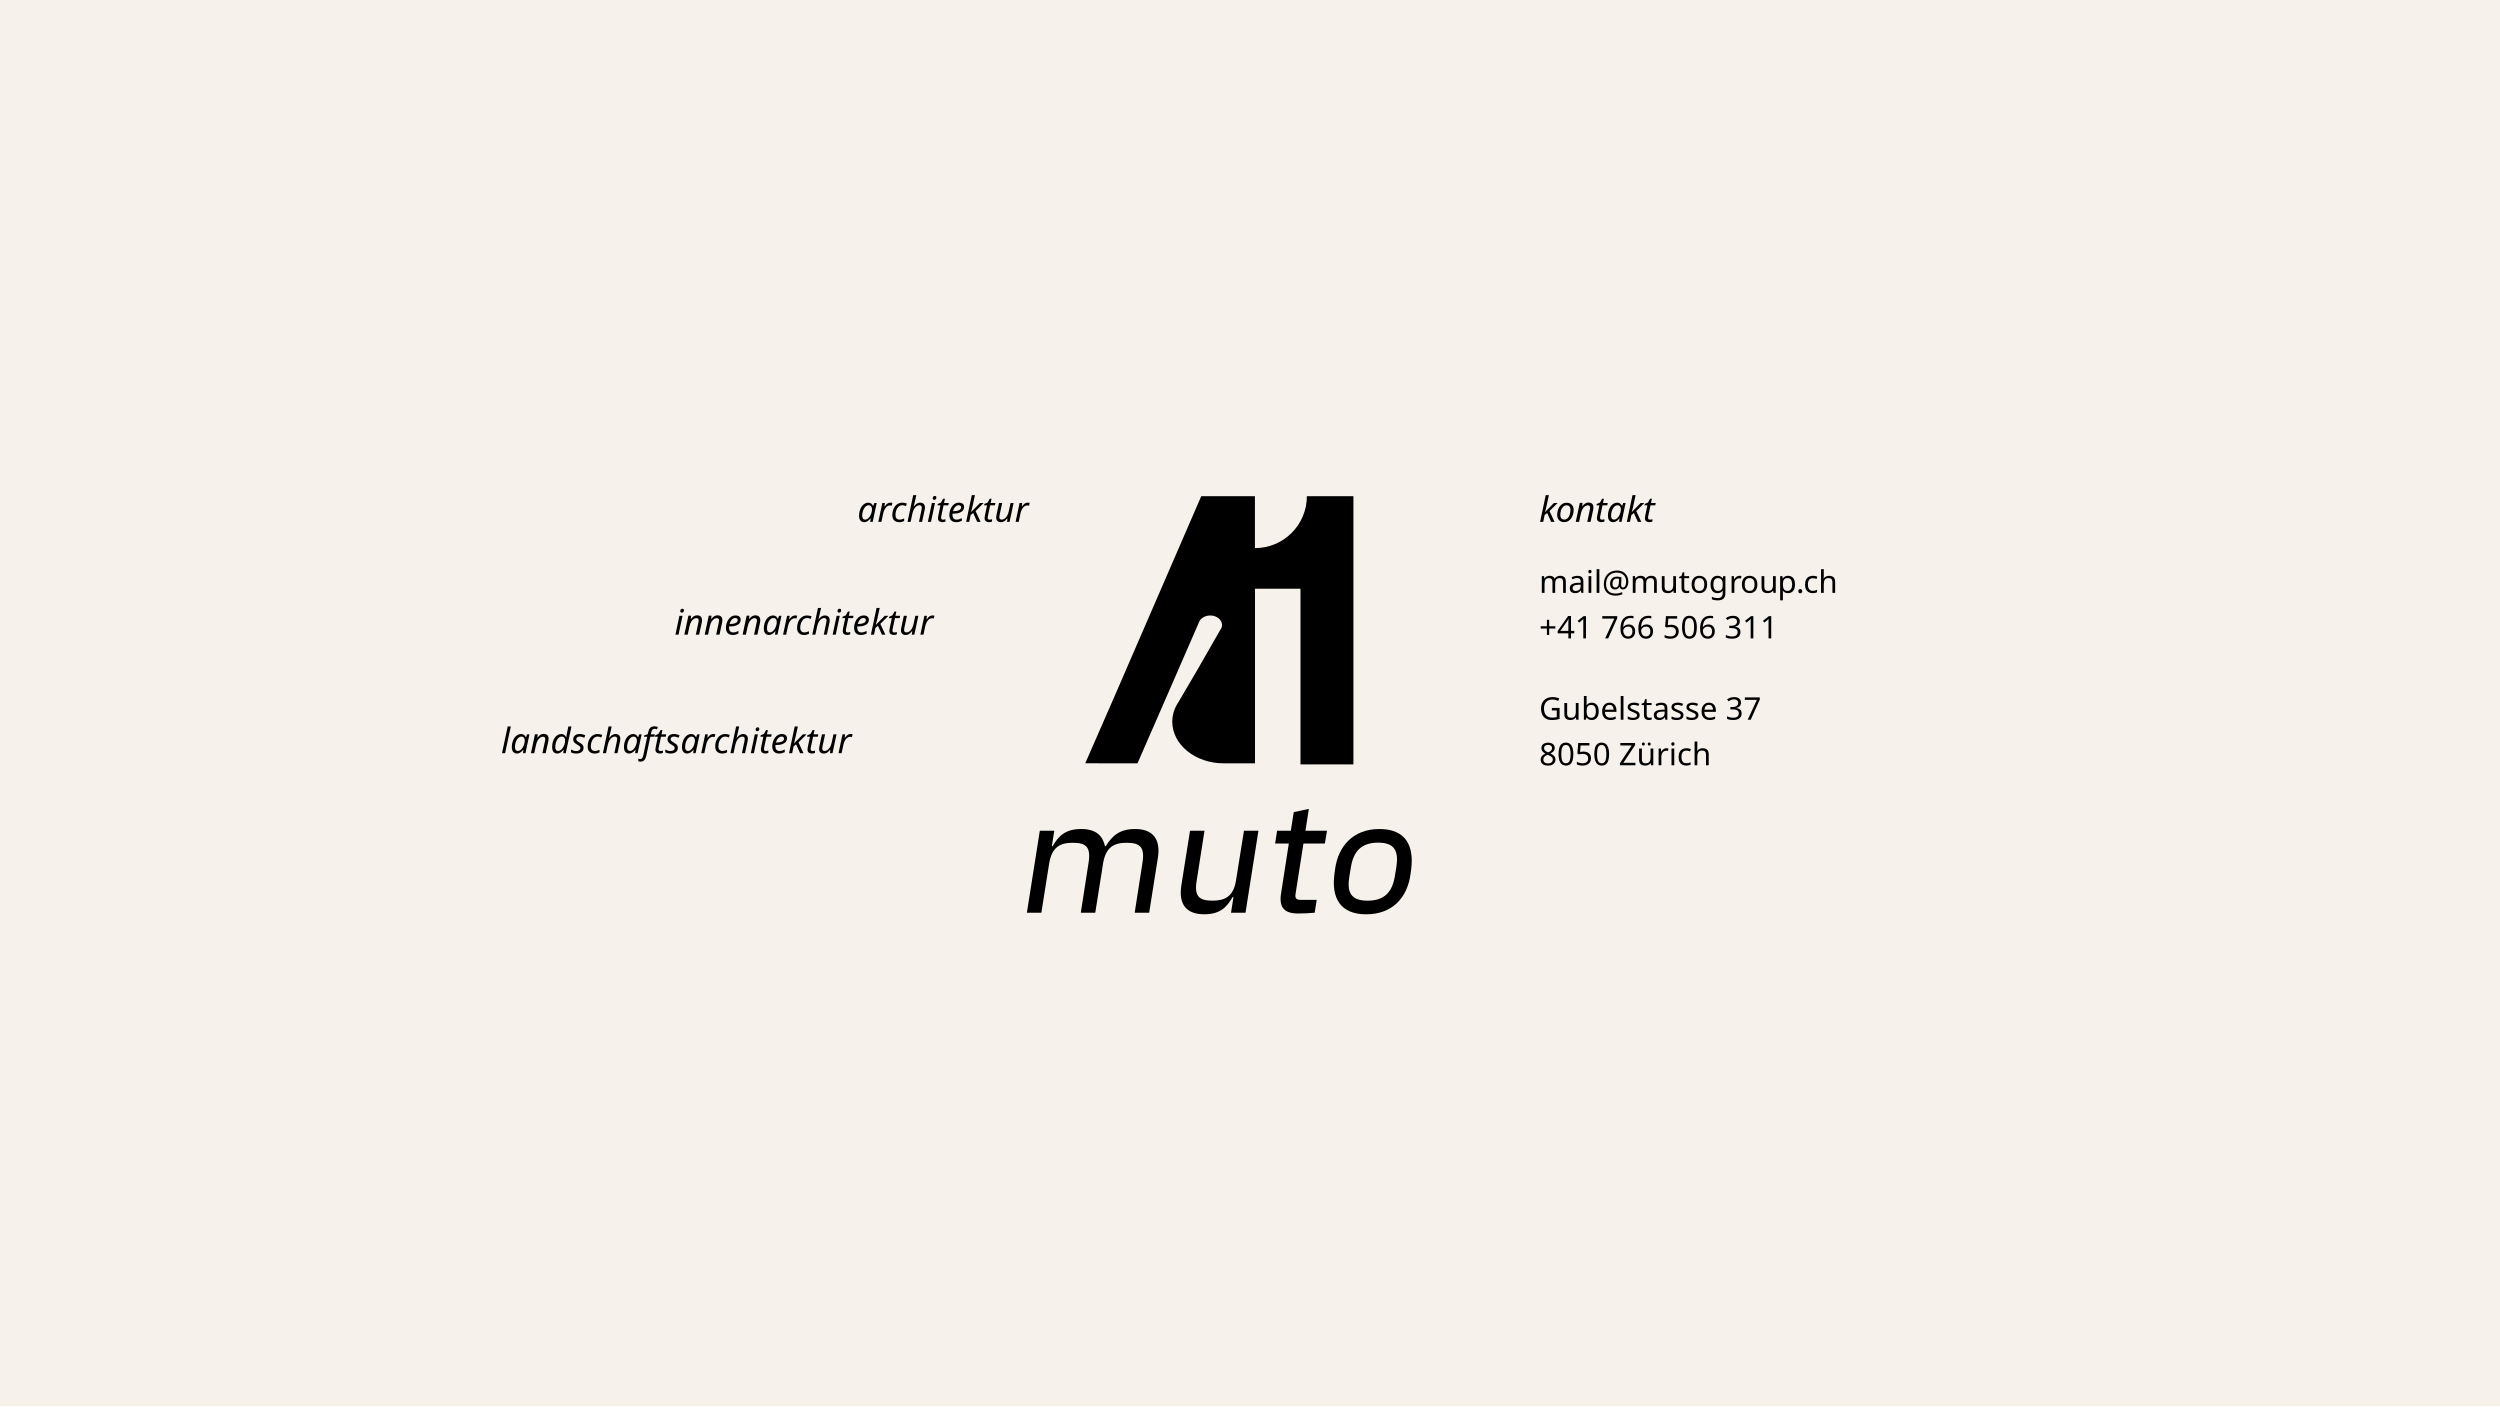
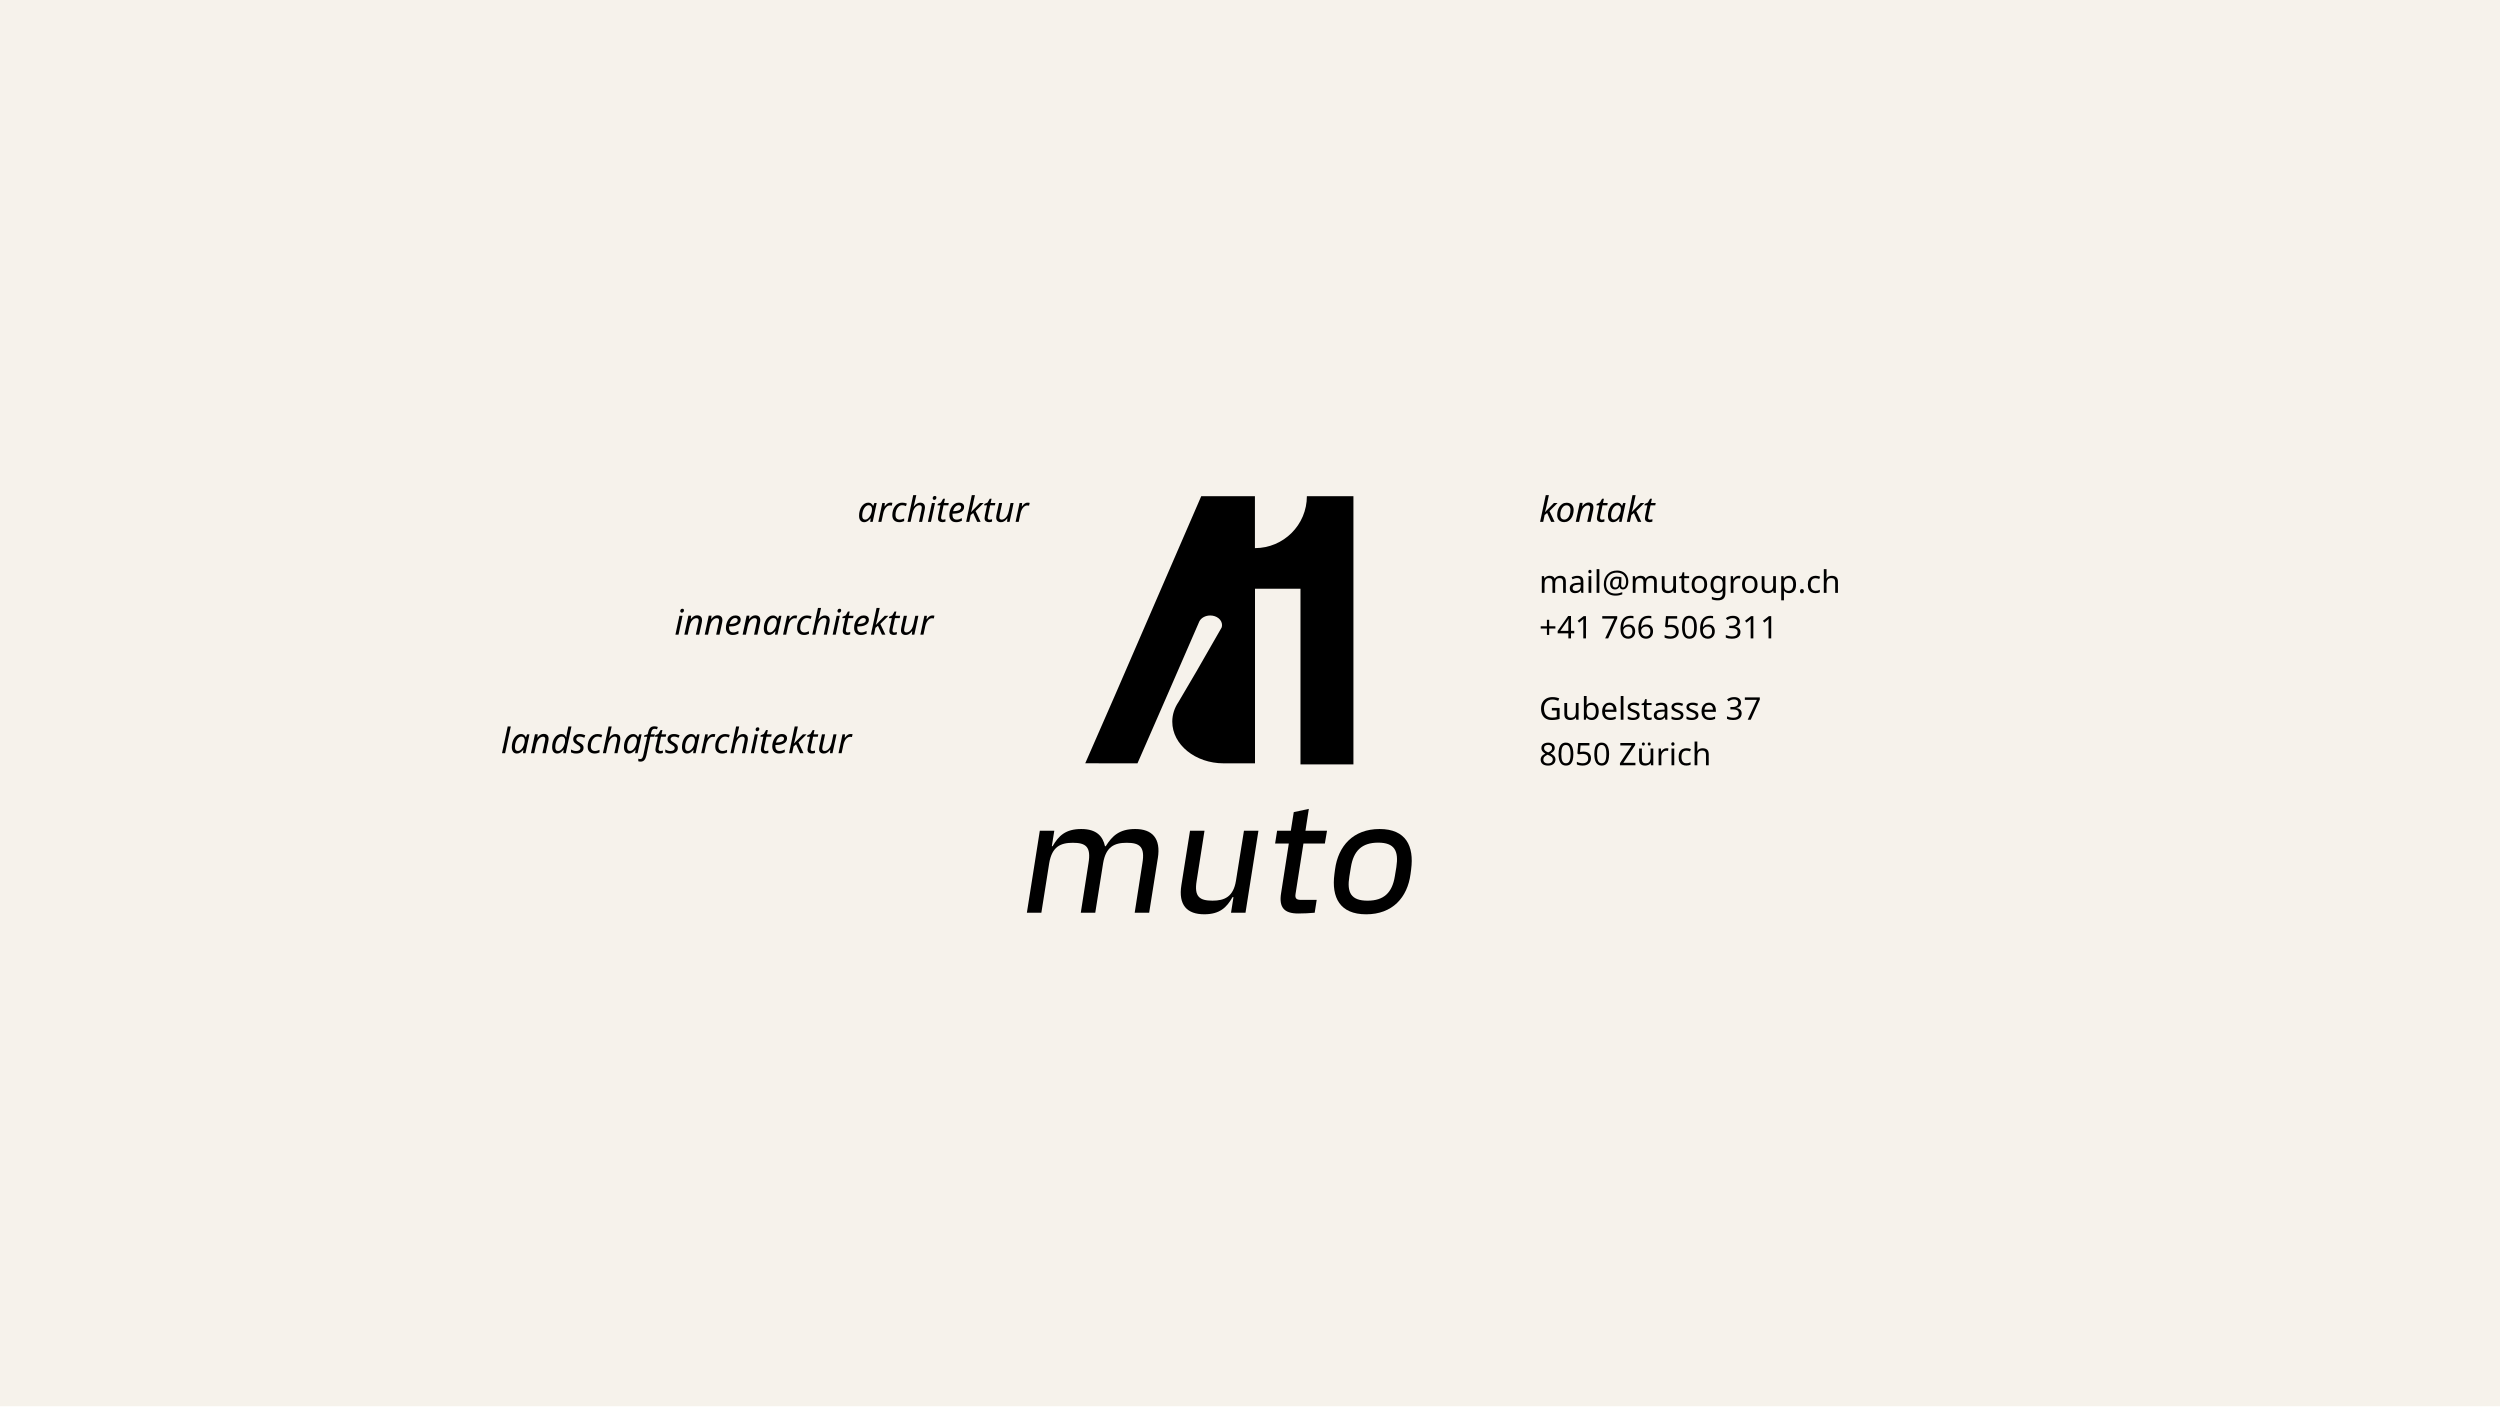
<svg xmlns="http://www.w3.org/2000/svg" id="Layer_1" data-name="Layer 1" viewBox="0 0 1920 1080">
  <defs>
    <style>
      .cls-1 {
        font-family: Alfabet-RegularItalic, Alfabet;
        font-size: 27px;
        font-style: italic;
      }

      .cls-2 {
        letter-spacing: -.02em;
      }

      .cls-3 {
        letter-spacing: 0em;
      }

      .cls-4 {
        letter-spacing: 0em;
      }

      .cls-5 {
        font-family: Alfabet-Regular, Alfabet;
        font-size: 24px;
      }

      .cls-6 {
        fill: #f6f2eb;
      }

      .cls-7 {
        letter-spacing: -.01em;
      }

      .cls-8 {
        letter-spacing: -.01em;
      }
    </style>
  </defs>
  <rect class="cls-6" width="1920" height="1080" />
  <g>
    <g>
      <g>
        <path d="m889.19,659.14l-6.63,41.85h-11.12l5.92-38.04c2.13-12.72-2.13-15.69-12.07-15.69-9.35,0-15.97,2.97-18.1,15.69l-6.03,38.04h-11.12l5.92-38.04c2.13-12.72-2.13-15.69-12.07-15.69-9.35,0-15.97,2.97-18.1,15.69l-6.03,38.04h-11.12l9.94-63h11.12l-1.89,11.88h.59c4.61-7.96,9.94-13.19,22.01-13.19s16.56,5.83,18.22,13.19h.59c4.97-7.96,10.53-13.19,22.6-13.19,13.02,0,19.88,7.13,17.39,22.47Z" />
        <path d="m955.36,637.99h11.12l-9.94,63h-11.12l1.89-12.01h-.71c-4.5,7.96-9.82,13.19-21.77,13.19-13.13,0-20-7.02-17.51-22.47l6.62-41.72h11.12l-6.03,38.51c-2.01,12.24,2.25,15.22,12.19,15.22,9.23,0,15.97-2.97,17.99-15.22l6.15-38.51Z" />
        <path d="m983.89,685.89l5.92-38.04h-10.53l1.54-9.86h10.53l2.25-14.27,11.59-2.5-2.6,16.76h16.56l-1.66,9.86h-16.45l-6.03,38.51c-.59,3.45.47,4.76,4.02,4.76h12.19l-1.54,9.87c-4.14.36-8.52.59-12.66.59-10.88,0-14.91-4.75-13.13-15.69Z" />
        <path d="m1083.76,667.71l-.47,3.57c-2.37,17.95-13.84,30.91-34.08,30.91s-26.74-12.96-24.37-30.91l.47-3.57c2.37-17.95,13.96-31.03,34.19-31.03s26.62,13.08,24.25,31.03Zm-33.48,24.01c12.66,0,18.93-6.3,20.94-18.66l1.18-7.13c1.89-12.36-1.3-18.78-13.96-18.78s-18.93,6.42-20.94,18.78l-1.18,7.13c-2.01,12.36,1.18,18.66,13.96,18.66Z" />
      </g>
      <path d="m1003.68,381.06c0,22.04-17.87,39.9-39.9,39.9v-39.9h-41.22s-66.41,153.27-66.41,153.27l-22.56,51.58-.14.3,40.12.02.16-.32,22.53-51.58,24.84-57.1c1.35-2.67,4.59-4.54,8.37-4.54,5,0,9.05,3.29,9.05,7.34,0,.66-.11,1.3-.31,1.91l-19.22,33.52-13.94,23.72c-3.03,4.52-4.74,9.57-4.74,15.08,0,17.63,17.7,31.98,39.43,31.98h24.1v-134.11h34.93v134.91h40.66v-205.96h-35.73Z" />
    </g>
    <text class="cls-1" transform="translate(658.46 400.77)">
      <tspan x="0" y="0">architektur</tspan>
    </text>
    <text class="cls-1" transform="translate(1182.06 400.77)">
      <tspan class="cls-7" x="0" y="0">kontakt</tspan>
    </text>
    <text class="cls-1" transform="translate(384.81 578.45)">
      <tspan x="0" y="0">landschaftsarchitektur</tspan>
    </text>
    <text class="cls-1" transform="translate(517.98 487.4)">
      <tspan x="0" y="0">innenarchitektur</tspan>
    </text>
    <text class="cls-5" transform="translate(1182.06 455.31)">
-       <tspan x="0" y="0">mail@mutog</tspan>
-       <tspan class="cls-4" x="145.77" y="0">r</tspan>
-       <tspan x="154.39" y="0">ou</tspan>
-       <tspan class="cls-2" x="183.05" y="0">p.</tspan>
-       <tspan x="202.92" y="0">ch </tspan>
+       <tspan x="0" y="0">mail@mutogroup.ch</tspan>
      <tspan x="0" y="35">+41 766 506 311</tspan>
    </text>
    <text class="cls-5" transform="translate(1182.06 552.74)">
      <tspan x="0" y="0">Gubelstasse 37</tspan>
      <tspan x="0" y="35">8050 Zürich </tspan>
    </text>
  </g>
</svg>
